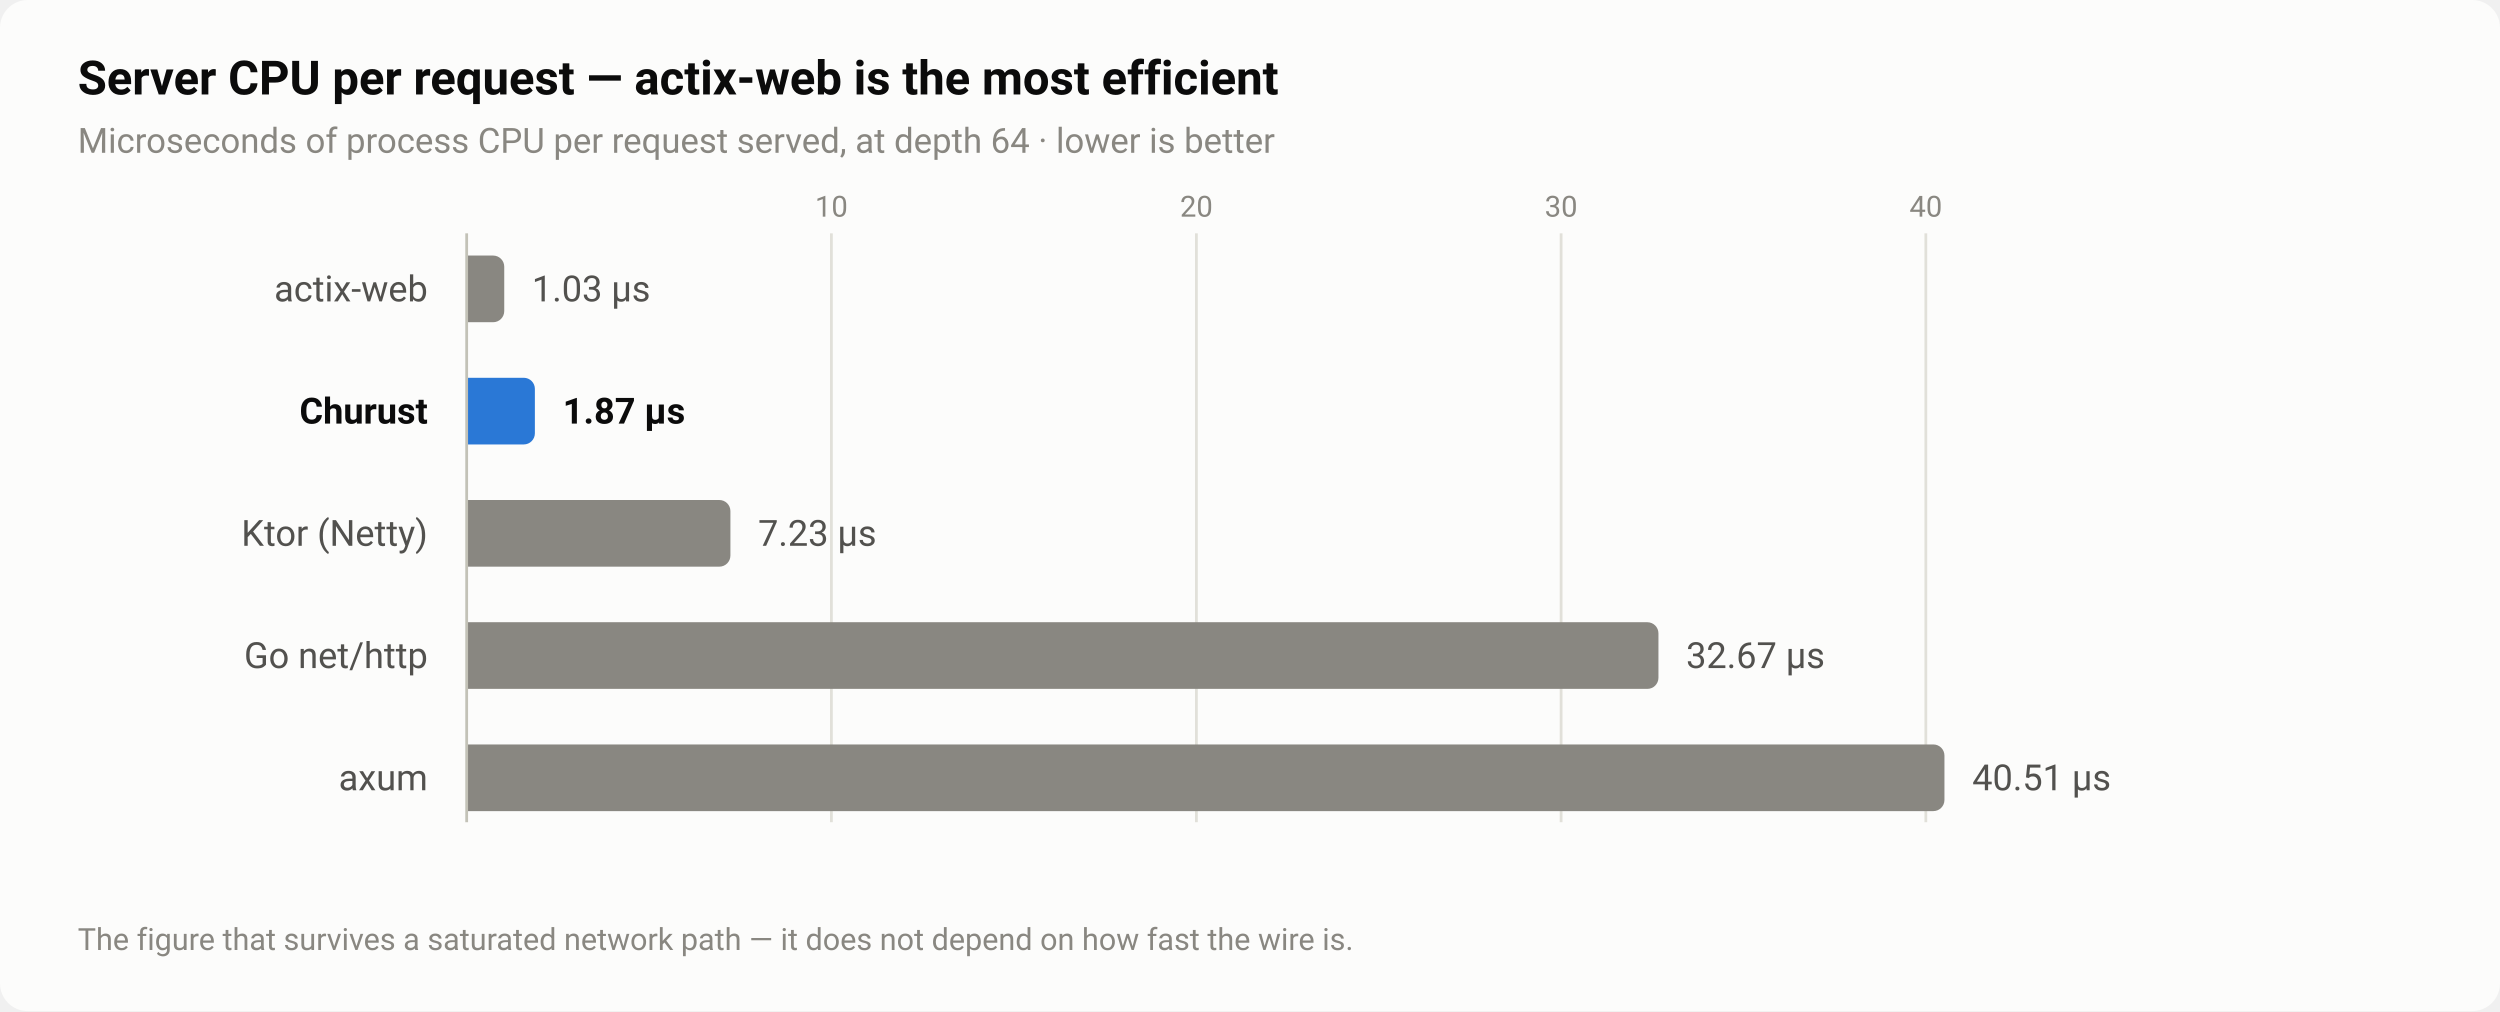
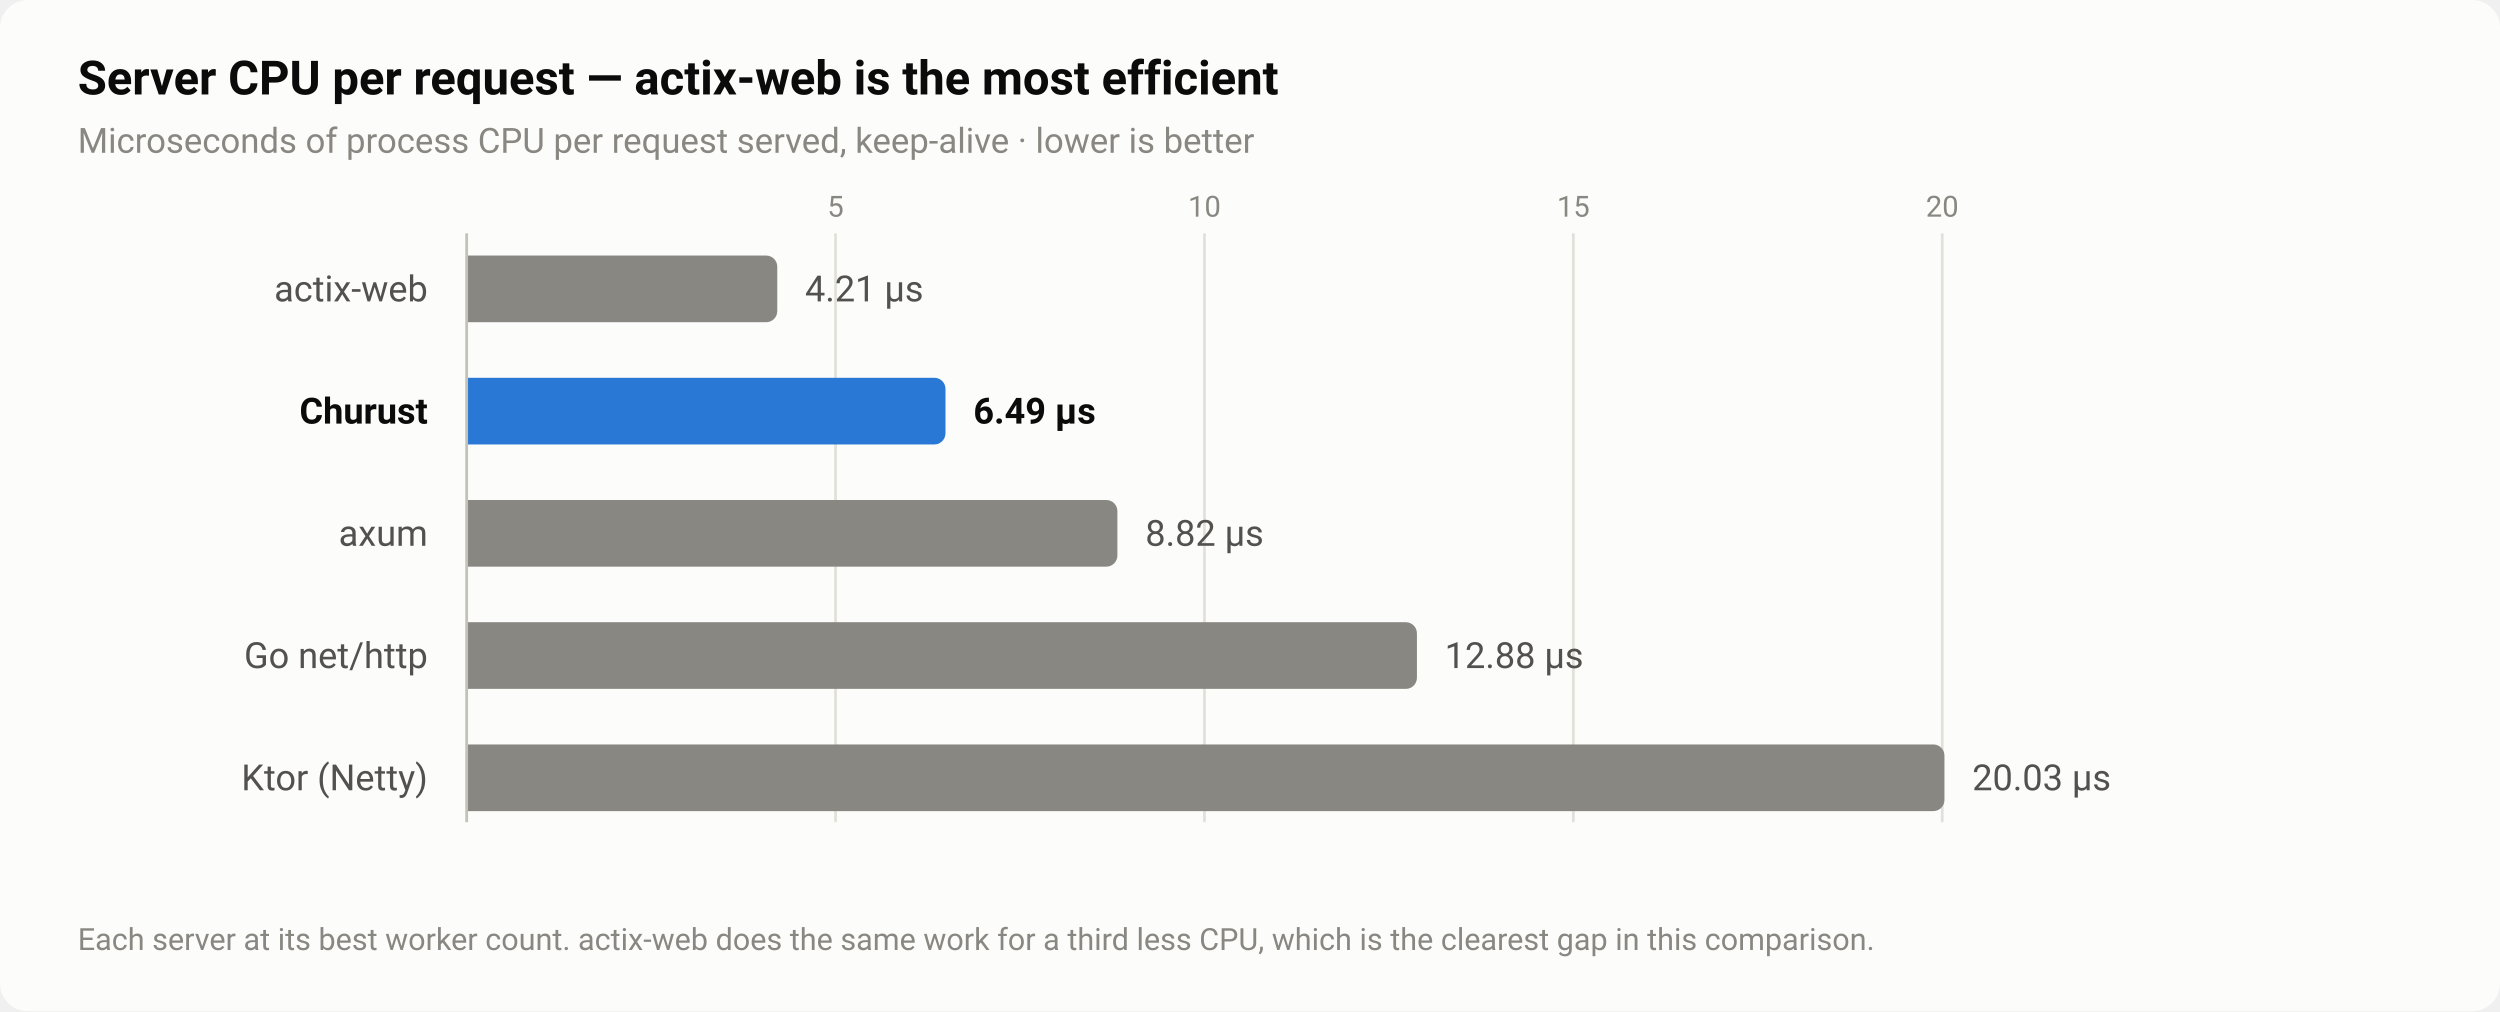
<svg xmlns="http://www.w3.org/2000/svg" viewBox="0 0 900 364" width="900" height="364" role="img" aria-labelledby="cpu-t cpu-d">
  <style>
text{font-family:system-ui,-apple-system,"Segoe UI",Roboto,sans-serif;}
.s{fill:#fcfcfb}.ink{fill:#0b0b0b}.ink2{fill:#52514e}.mut{fill:#898781}.acc{fill:#2a78d6}.peer{fill:#898781}.s2{fill:#eb6834}.grid{stroke:#e1e0d9}.axis{stroke:#c3c2b7}.acc-s{stroke:#2a78d6}.s2-s{stroke:#eb6834}.ring{stroke:#fcfcfb}
@media (prefers-color-scheme:dark){.s{fill:#1a1a19}.ink{fill:#ffffff}.ink2{fill:#c3c2b7}.mut{fill:#898781}.acc{fill:#3987e5}.peer{fill:#898781}.s2{fill:#d95926}.grid{stroke:#2c2c2a}.axis{stroke:#383835}.acc-s{stroke:#3987e5}.s2-s{stroke:#d95926}.ring{stroke:#1a1a19}}
</style>
  <rect class="s" width="900" height="364" rx="10" />
  <text class="ink" x="28" y="34" font-size="17" font-weight="600">Server CPU per request — actix-web is the most efficient</text>
-   <text class="mut" x="28" y="55" font-size="12.5">Microseconds of process CPU per request served, at depth 64 · lower is better</text>
-   <line class="grid" x1="299.3" y1="84" x2="299.3" y2="296" stroke-width="1" />
-   <text class="mut" x="299.3" y="78" font-size="10.5" text-anchor="middle">10</text>
-   <line class="grid" x1="430.7" y1="84" x2="430.7" y2="296" stroke-width="1" />
-   <text class="mut" x="430.7" y="78" font-size="10.5" text-anchor="middle">20</text>
-   <line class="grid" x1="562.0" y1="84" x2="562.0" y2="296" stroke-width="1" />
-   <text class="mut" x="562.0" y="78" font-size="10.5" text-anchor="middle">30</text>
-   <line class="grid" x1="693.3" y1="84" x2="693.3" y2="296" stroke-width="1" />
-   <text class="mut" x="693.3" y="78" font-size="10.5" text-anchor="middle">40</text>
+   <text class="mut" x="28" y="55" font-size="12.5">Microseconds of process CPU per request served, keep-alive · lower is better</text>
+   <line class="grid" x1="300.8" y1="84" x2="300.8" y2="296" stroke-width="1" />
+   <text class="mut" x="300.8" y="78" font-size="10.5" text-anchor="middle">5</text>
+   <line class="grid" x1="433.6" y1="84" x2="433.6" y2="296" stroke-width="1" />
+   <text class="mut" x="433.6" y="78" font-size="10.5" text-anchor="middle">10</text>
+   <line class="grid" x1="566.4" y1="84" x2="566.4" y2="296" stroke-width="1" />
+   <text class="mut" x="566.4" y="78" font-size="10.5" text-anchor="middle">15</text>
+   <line class="grid" x1="699.2" y1="84" x2="699.2" y2="296" stroke-width="1" />
+   <text class="mut" x="699.2" y="78" font-size="10.5" text-anchor="middle">20</text>
  <text class="ink2" x="154" y="108.5" font-size="13" font-weight="400" text-anchor="end">actix-web</text>
-   <path class="peer" d="M168,92 H177.527 A4,4 0 0 1 181.527,96 V112 A4,4 0 0 1 177.527,116 H168 Z" />
-   <text class="ink2" x="191.5" y="108.5" font-size="13" font-weight="400">1.03 µs</text>
+   <path class="peer" d="M168,92 H275.818 A4,4 0 0 1 279.818,96 V112 A4,4 0 0 1 275.818,116 H168 Z" />
+   <text class="ink2" x="289.8" y="108.5" font-size="13" font-weight="400">4.21 µs</text>
  <text class="ink" x="154" y="152.5" font-size="13" font-weight="600" text-anchor="end">Churust</text>
-   <path class="acc" d="M168,136 H188.558 A4,4 0 0 1 192.558,140 V156 A4,4 0 0 1 188.558,160 H168 Z" />
-   <text class="ink" x="202.6" y="152.5" font-size="13" font-weight="600">1.87 µs</text>
-   <text class="ink2" x="154" y="196.5" font-size="13" font-weight="400" text-anchor="end">Ktor (Netty)</text>
-   <path class="peer" d="M168,180 H258.948 A4,4 0 0 1 262.948,184 V200 A4,4 0 0 1 258.948,204 H168 Z" />
-   <text class="ink2" x="272.9" y="196.5" font-size="13" font-weight="400">7.23 µs</text>
+   <path class="acc" d="M168,136 H336.375 A4,4 0 0 1 340.375,140 V156 A4,4 0 0 1 336.375,160 H168 Z" />
+   <text class="ink" x="350.4" y="152.5" font-size="13" font-weight="600">6.49 µs</text>
+   <text class="ink2" x="154" y="196.5" font-size="13" font-weight="400" text-anchor="end">axum</text>
+   <path class="peer" d="M168,180 H398.261 A4,4 0 0 1 402.261,184 V200 A4,4 0 0 1 398.261,204 H168 Z" />
+   <text class="ink2" x="412.3" y="196.5" font-size="13" font-weight="400">8.82 µs</text>
  <text class="ink2" x="154" y="240.5" font-size="13" font-weight="400" text-anchor="end">Go net/http</text>
-   <path class="peer" d="M168,224 H593.041 A4,4 0 0 1 597.041,228 V244 A4,4 0 0 1 593.041,248 H168 Z" />
-   <text class="ink2" x="607.0" y="240.5" font-size="13" font-weight="400">32.67 µs</text>
-   <text class="ink2" x="154" y="284.5" font-size="13" font-weight="400" text-anchor="end">axum</text>
+   <path class="peer" d="M168,224 H506.095 A4,4 0 0 1 510.095,228 V244 A4,4 0 0 1 506.095,248 H168 Z" />
+   <text class="ink2" x="520.1" y="240.5" font-size="13" font-weight="400">12.88 µs</text>
+   <text class="ink2" x="154" y="284.5" font-size="13" font-weight="400" text-anchor="end">Ktor (Netty)</text>
  <path class="peer" d="M168,268 H696.0 A4,4 0 0 1 700.0,272 V288 A4,4 0 0 1 696.0,292 H168 Z" />
-   <text class="ink2" x="710.0" y="284.5" font-size="13" font-weight="400">40.51 µs</text>
+   <text class="ink2" x="710.0" y="284.5" font-size="13" font-weight="400">20.03 µs</text>
  <line class="axis" x1="168" y1="84" x2="168" y2="296" stroke-width="1" />
-   <text class="mut" x="28" y="342" font-size="11">The figure that survives a saturated network path — it does not depend on how fast the wire is.</text>
+   <text class="mut" x="28" y="342" font-size="11">Each server at its best worker count. actix-web does the same work for a third less CPU, which is the clearest gap in this comparison.</text>
</svg>
